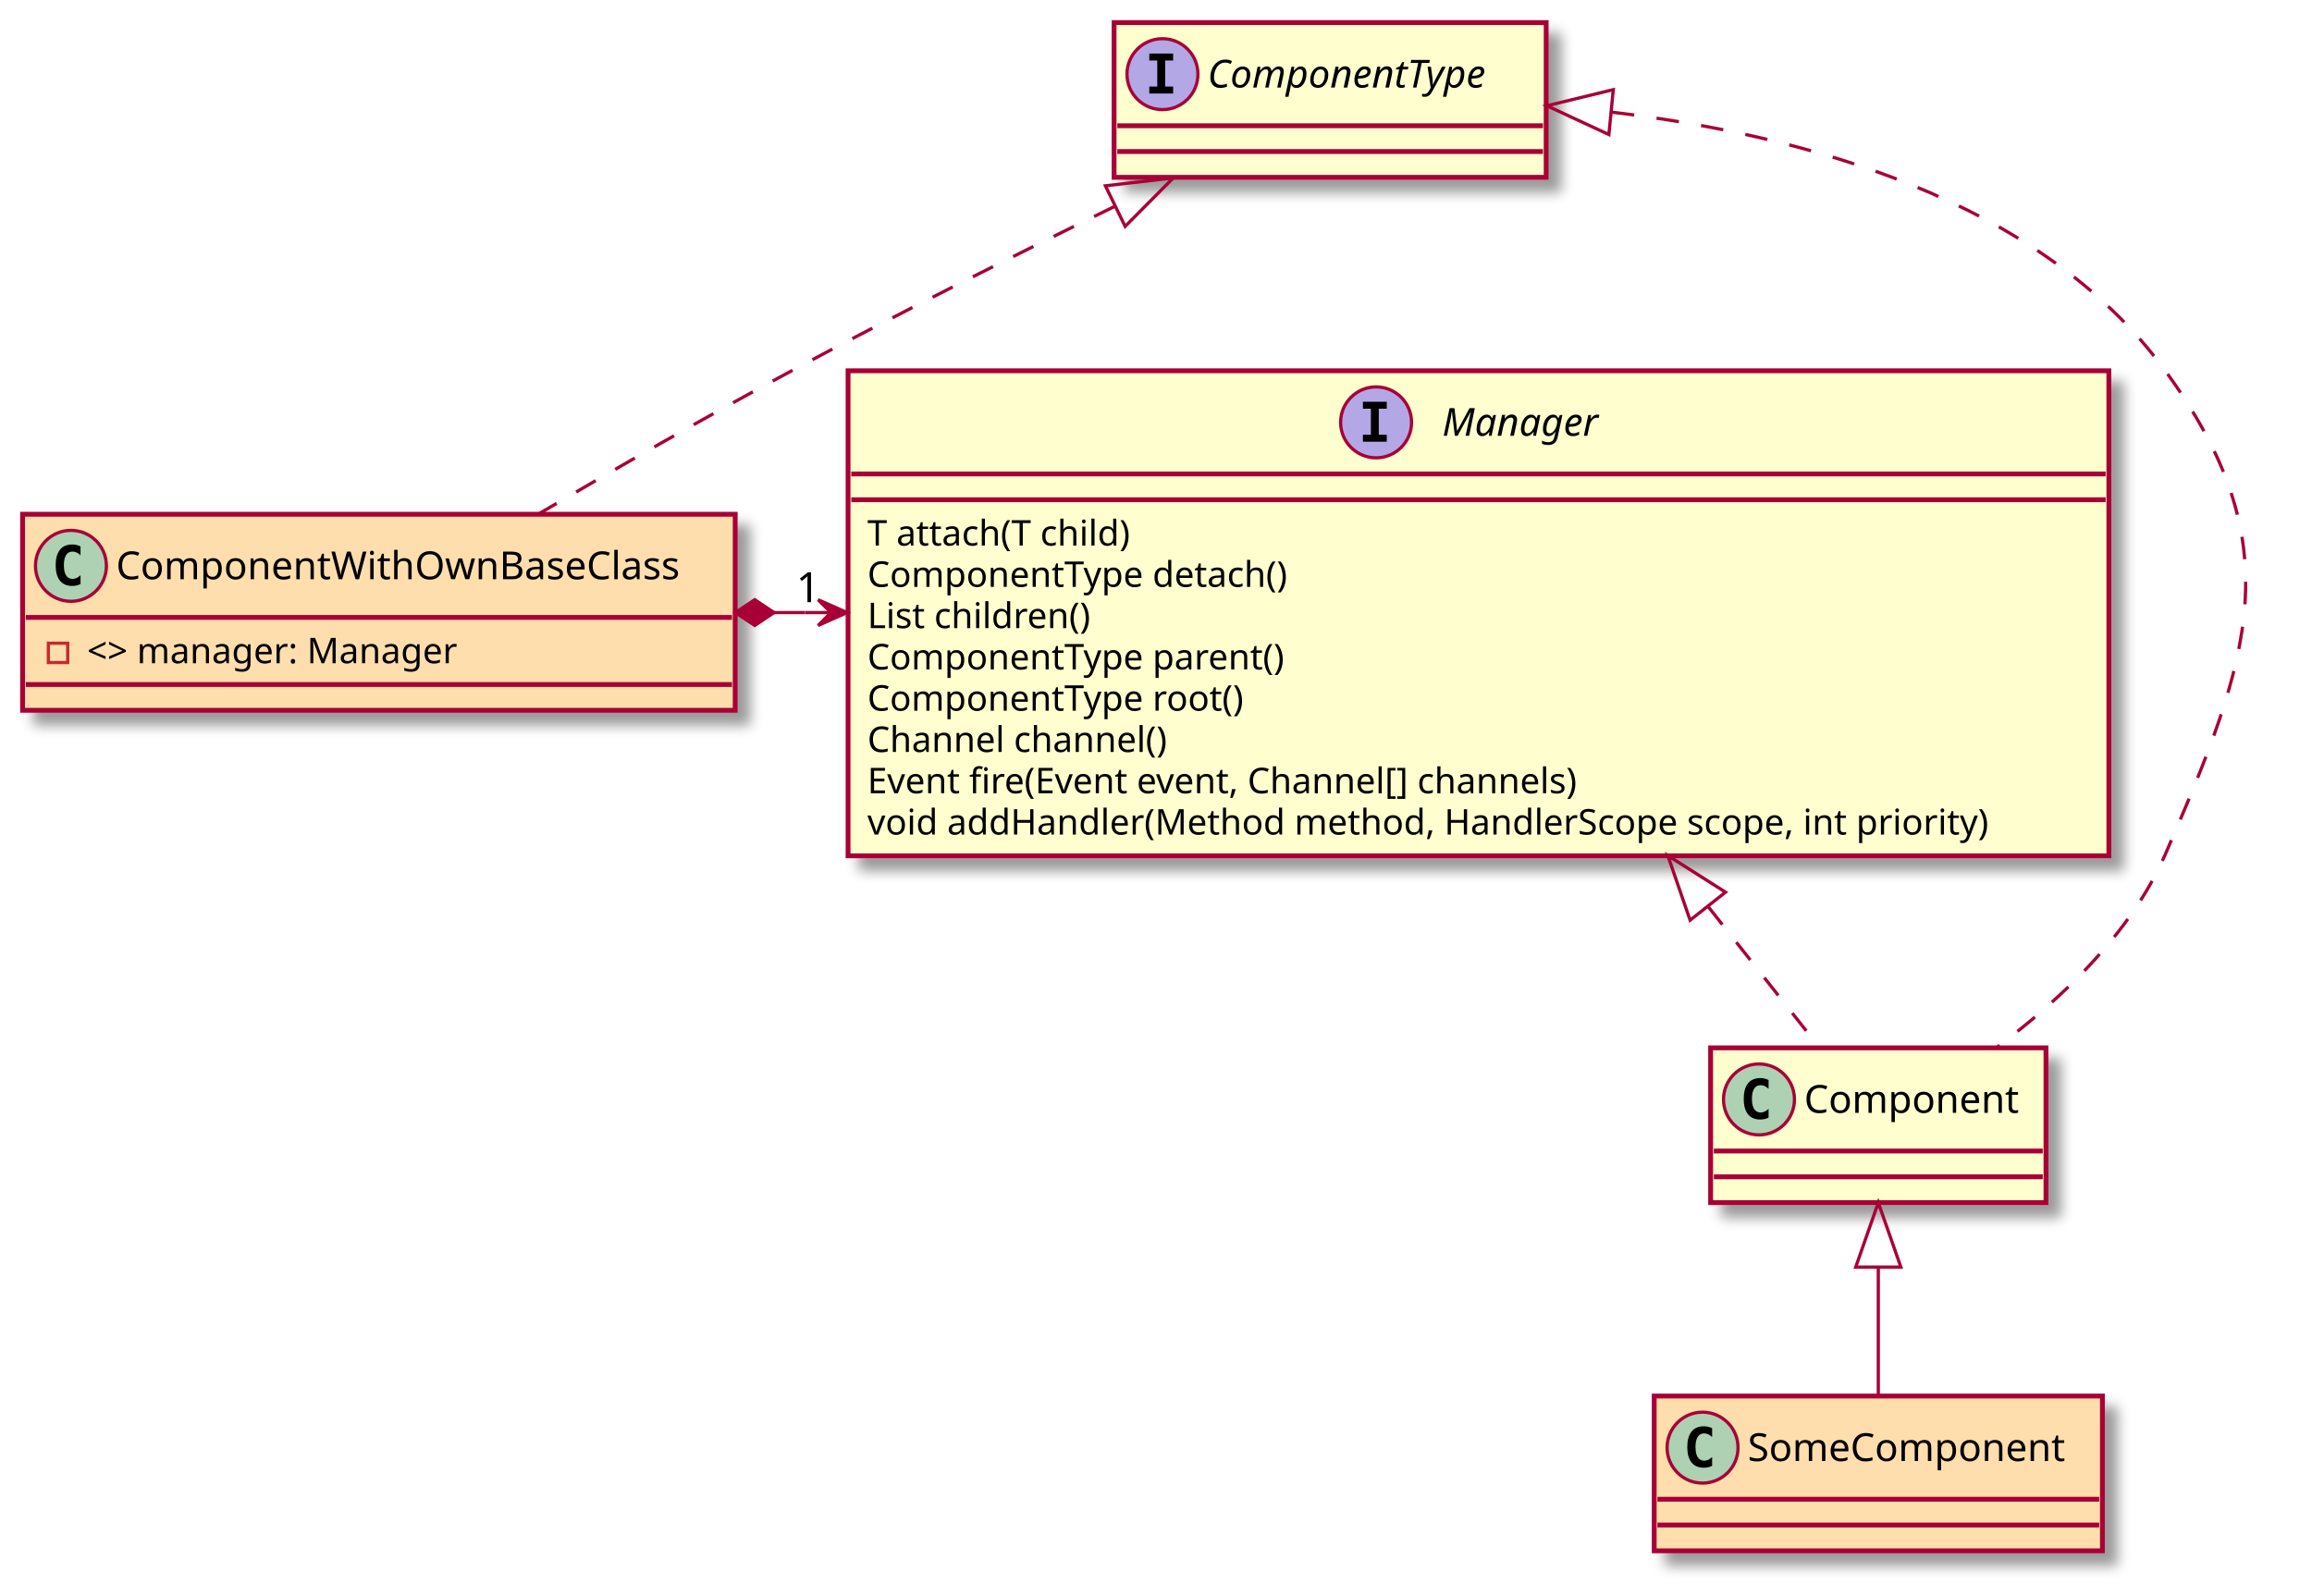
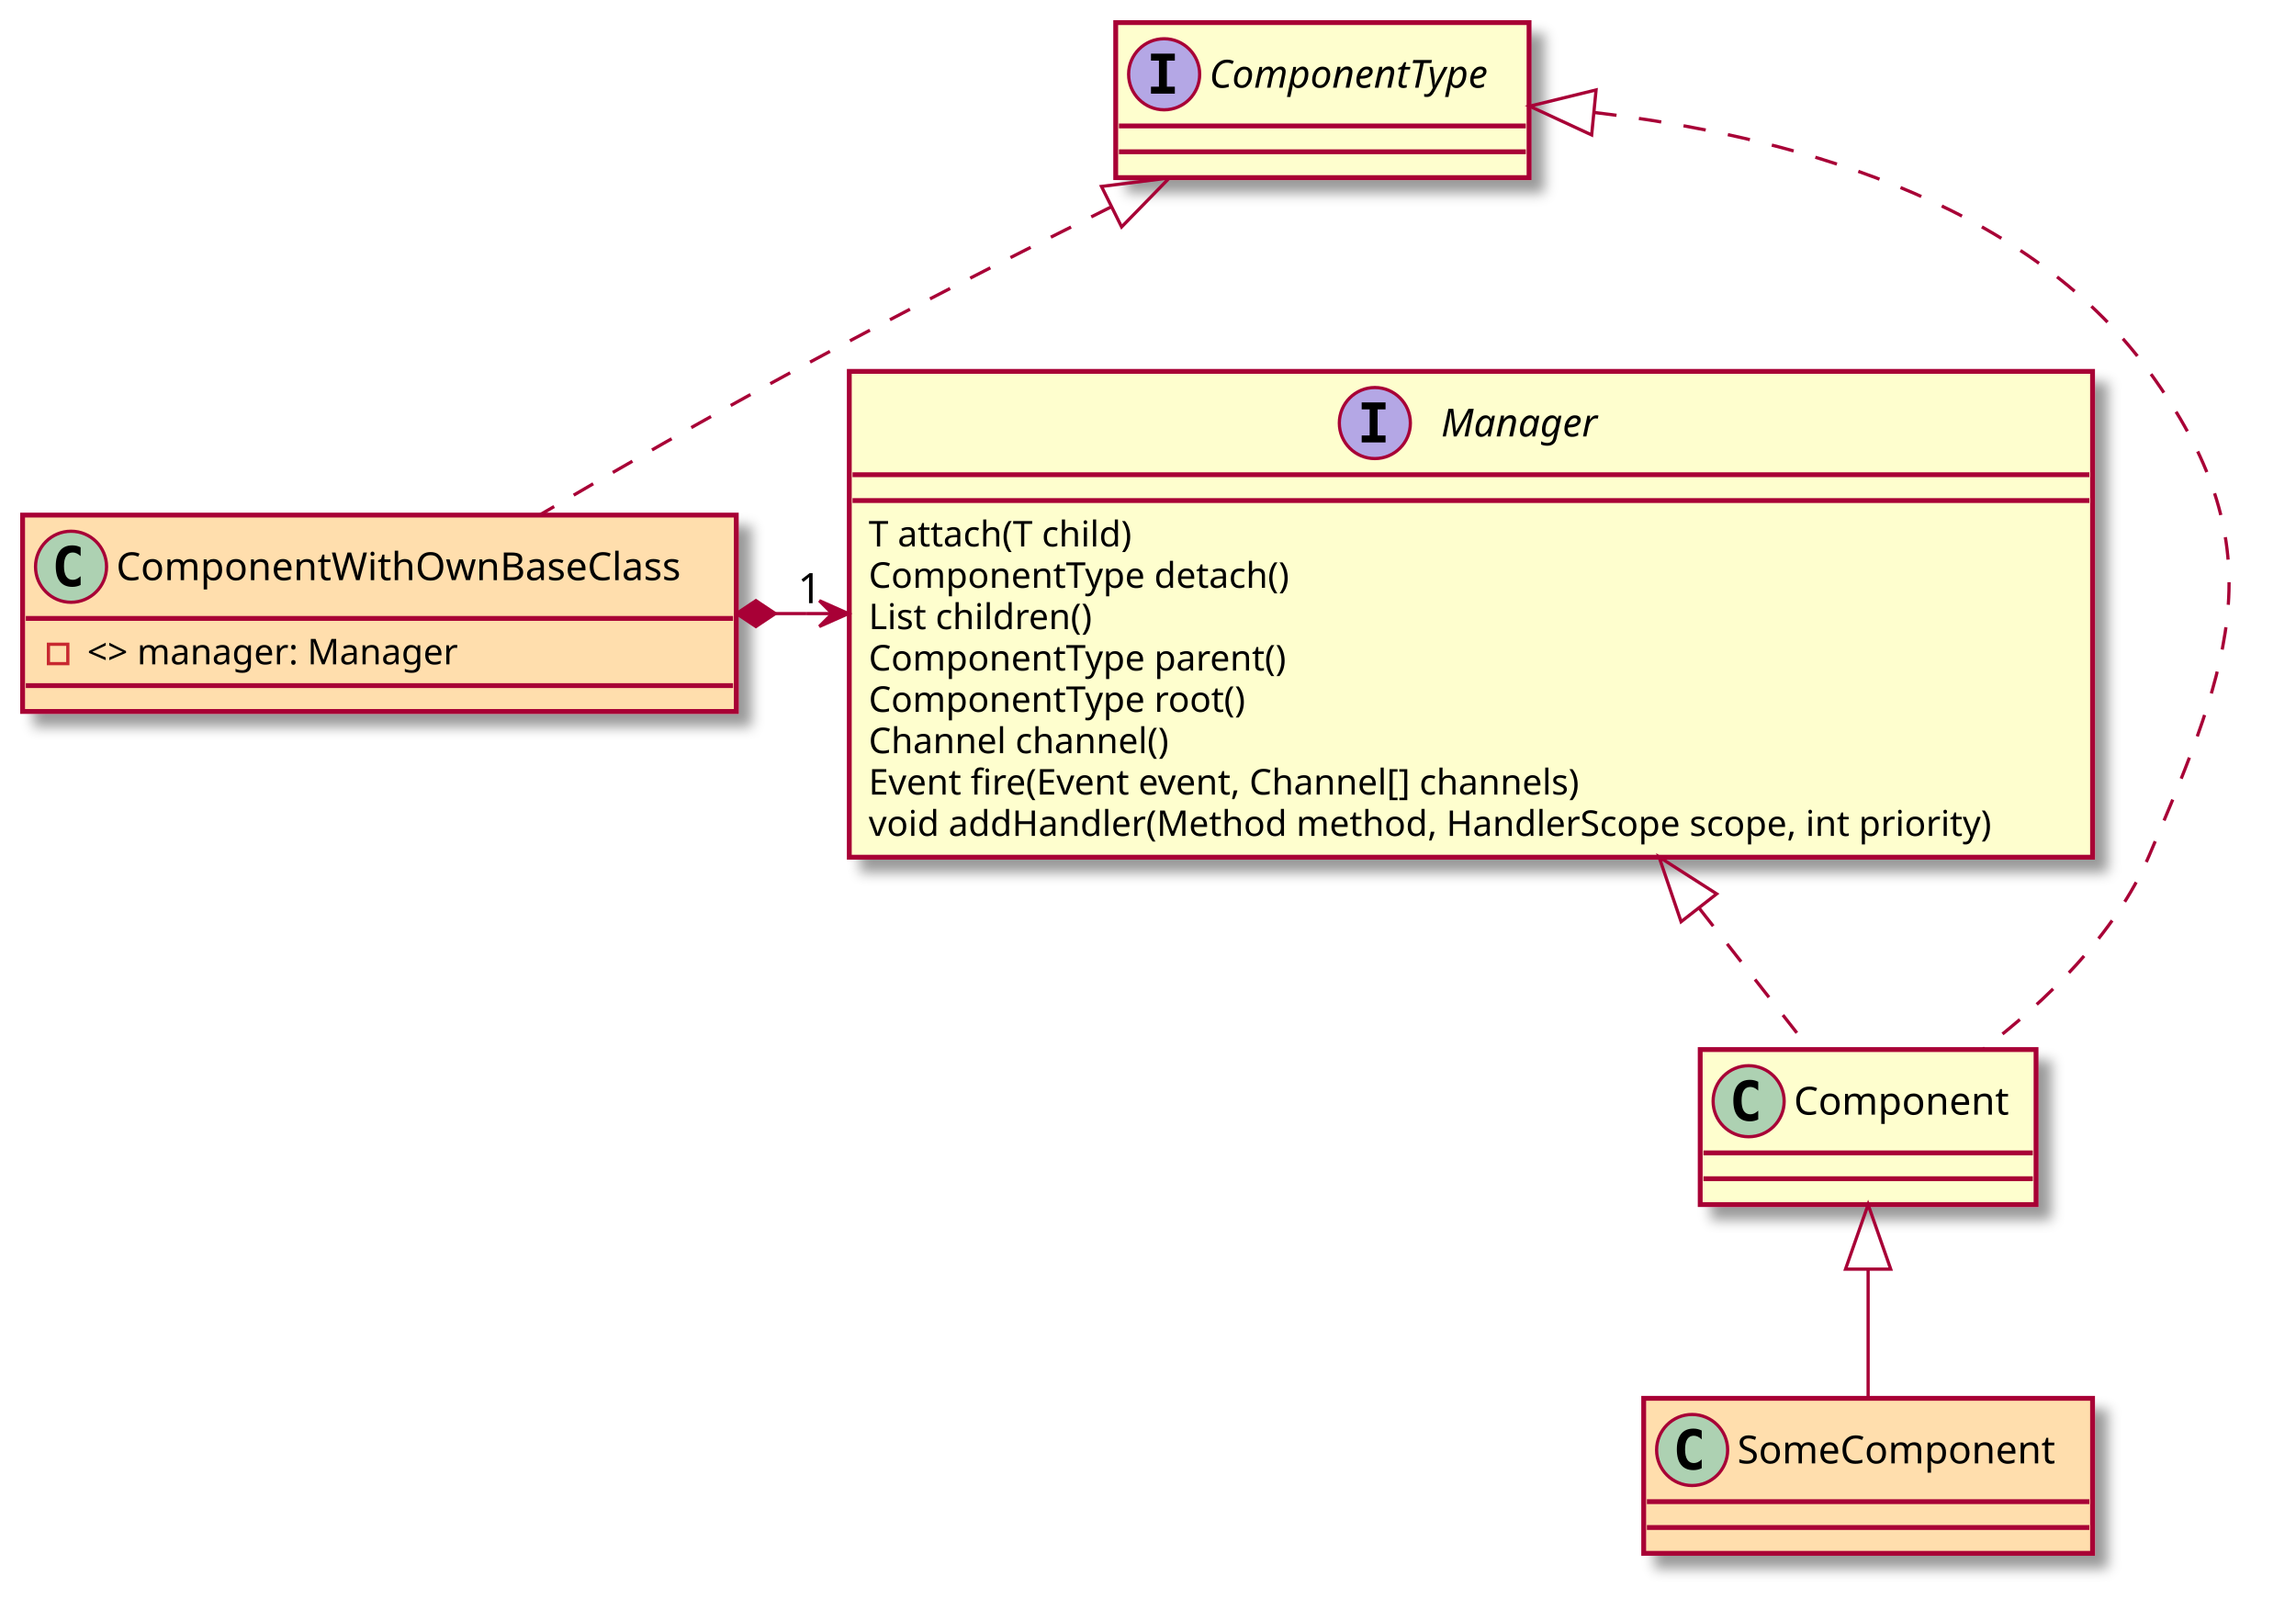
- <svg xmlns="http://www.w3.org/2000/svg" contentScriptType="application/ecmascript" contentStyleType="text/css" height="495px" preserveAspectRatio="none" style="width:717px;height:495px;background:#FFFFFF;" version="1.1" viewBox="0 0 717 495" width="717px" zoomAndPan="magnify">
+ <svg xmlns="http://www.w3.org/2000/svg" contentScriptType="application/ecmascript" contentStyleType="text/css" height="495px" preserveAspectRatio="none" style="width:711px;height:495px;background:#FFFFFF;" version="1.1" viewBox="0 0 711 495" width="711px" zoomAndPan="magnify">
  <defs>
    <filter height="300%" id="fooq7eku6rafo" width="300%" x="-1" y="-1">
      <feGaussianBlur result="blurOut" stdDeviation="2.0" />
      <feColorMatrix in="blurOut" result="blurOut2" type="matrix" values="0 0 0 0 0 0 0 0 0 0 0 0 0 0 0 0 0 0 .4 0" />
      <feOffset dx="4.0" dy="4.0" in="blurOut2" result="blurOut3" />
      <feBlend in="SourceGraphic" in2="blurOut3" mode="normal" />
    </filter>
  </defs>
  <g>
-     <rect codeLine="1" fill="#FEFECE" filter="url(#fooq7eku6rafo)" height="150.438" id="Manager" style="stroke:#A80036;stroke-width:1.5;" width="391" x="263" y="115" />
-     <ellipse cx="426.75" cy="131" fill="#B4A7E5" rx="11" ry="11" style="stroke:#A80036;stroke-width:1.0;" />
-     <path d="M422.672,126.766 L422.672,124.609 L430.062,124.609 L430.062,126.766 L427.594,126.766 L427.594,134.844 L430.062,134.844 L430.062,137 L422.672,137 L422.672,134.844 L425.141,134.844 L425.141,126.766 L422.672,126.766 Z " fill="#000000" />
-     <text fill="#000000" font-family="sans-serif" font-size="12" font-style="italic" lengthAdjust="spacing" textLength="55" x="447.25" y="135.154">Manager</text>
-     <line style="stroke:#A80036;stroke-width:1.5;" x1="264" x2="653" y1="147" y2="147" />
-     <line style="stroke:#A80036;stroke-width:1.5;" x1="264" x2="653" y1="155" y2="155" />
-     <text fill="#000000" font-family="sans-serif" font-size="11" lengthAdjust="spacing" textLength="91" x="269" y="169.21">T attach(T child)</text>
-     <text fill="#000000" font-family="sans-serif" font-size="11" lengthAdjust="spacing" textLength="142" x="269" y="182.015">ComponentType detach()</text>
-     <text fill="#000000" font-family="sans-serif" font-size="11" lengthAdjust="spacing" textLength="77" x="269" y="194.82">List children()</text>
-     <text fill="#000000" font-family="sans-serif" font-size="11" lengthAdjust="spacing" textLength="141" x="269" y="207.625">ComponentType parent()</text>
-     <text fill="#000000" font-family="sans-serif" font-size="11" lengthAdjust="spacing" textLength="127" x="269" y="220.429">ComponentType root()</text>
-     <text fill="#000000" font-family="sans-serif" font-size="11" lengthAdjust="spacing" textLength="102" x="269" y="233.234">Channel channel()</text>
-     <text fill="#000000" font-family="sans-serif" font-size="11" lengthAdjust="spacing" textLength="245" x="269" y="246.039">Event fire(Event event, Channel[] channels)</text>
-     <text fill="#000000" font-family="sans-serif" font-size="11" lengthAdjust="spacing" textLength="379" x="269" y="258.843">void addHandler(Method method, HandlerScope scope, int priority)</text>
-     <rect codeLine="11" fill="#FEFECE" filter="url(#fooq7eku6rafo)" height="48" id="ComponentType" style="stroke:#A80036;stroke-width:1.5;" width="134" x="345.5" y="7" />
+     <rect codeLine="1" fill="#FEFECE" filter="url(#fooq7eku6rafo)" height="150.438" id="Manager" style="stroke:#A80036;stroke-width:1.5;" width="385" x="263" y="115" />
+     <ellipse cx="425.75" cy="131" fill="#B4A7E5" rx="11" ry="11" style="stroke:#A80036;stroke-width:1.0;" />
+     <path d="M421.672,126.766 L421.672,124.609 L429.062,124.609 L429.062,126.766 L426.594,126.766 L426.594,134.844 L429.062,134.844 L429.062,137 L421.672,137 L421.672,134.844 L424.141,134.844 L424.141,126.766 L421.672,126.766 Z " fill="#000000" />
+     <text fill="#000000" font-family="sans-serif" font-size="12" font-style="italic" lengthAdjust="spacing" textLength="51" x="446.25" y="135.154">Manager</text>
+     <line style="stroke:#A80036;stroke-width:1.5;" x1="264" x2="647" y1="147" y2="147" />
+     <line style="stroke:#A80036;stroke-width:1.5;" x1="264" x2="647" y1="155" y2="155" />
+     <text fill="#000000" font-family="sans-serif" font-size="11" lengthAdjust="spacing" textLength="89" x="269" y="169.21">T attach(T child)</text>
+     <text fill="#000000" font-family="sans-serif" font-size="11" lengthAdjust="spacing" textLength="141" x="269" y="182.015">ComponentType detach()</text>
+     <text fill="#000000" font-family="sans-serif" font-size="11" lengthAdjust="spacing" textLength="76" x="269" y="194.82">List children()</text>
+     <text fill="#000000" font-family="sans-serif" font-size="11" lengthAdjust="spacing" textLength="140" x="269" y="207.625">ComponentType parent()</text>
+     <text fill="#000000" font-family="sans-serif" font-size="11" lengthAdjust="spacing" textLength="126" x="269" y="220.429">ComponentType root()</text>
+     <text fill="#000000" font-family="sans-serif" font-size="11" lengthAdjust="spacing" textLength="101" x="269" y="233.234">Channel channel()</text>
+     <text fill="#000000" font-family="sans-serif" font-size="11" lengthAdjust="spacing" textLength="241" x="269" y="246.039">Event fire(Event event, Channel[] channels)</text>
+     <text fill="#000000" font-family="sans-serif" font-size="11" lengthAdjust="spacing" textLength="373" x="269" y="258.843">void addHandler(Method method, HandlerScope scope, int priority)</text>
+     <rect codeLine="11" fill="#FEFECE" filter="url(#fooq7eku6rafo)" height="48" id="ComponentType" style="stroke:#A80036;stroke-width:1.5;" width="128" x="345.5" y="7" />
    <ellipse cx="360.5" cy="23" fill="#B4A7E5" rx="11" ry="11" style="stroke:#A80036;stroke-width:1.0;" />
    <path d="M356.422,18.766 L356.422,16.609 L363.812,16.609 L363.812,18.766 L361.344,18.766 L361.344,26.844 L363.812,26.844 L363.812,29 L356.422,29 L356.422,26.844 L358.891,26.844 L358.891,18.766 L356.422,18.766 Z " fill="#000000" />
-     <text fill="#000000" font-family="sans-serif" font-size="12" font-style="italic" lengthAdjust="spacing" textLength="102" x="374.5" y="27.154">ComponentType</text>
-     <line style="stroke:#A80036;stroke-width:1.5;" x1="346.5" x2="478.5" y1="39" y2="39" />
-     <line style="stroke:#A80036;stroke-width:1.5;" x1="346.5" x2="478.5" y1="47" y2="47" />
+     <text fill="#000000" font-family="sans-serif" font-size="12" font-style="italic" lengthAdjust="spacing" textLength="96" x="374.5" y="27.154">ComponentType</text>
+     <line style="stroke:#A80036;stroke-width:1.5;" x1="346.5" x2="472.5" y1="39" y2="39" />
+     <line style="stroke:#A80036;stroke-width:1.5;" x1="346.5" x2="472.5" y1="47" y2="47" />
    <rect codeLine="12" fill="#FFDEAD" filter="url(#fooq7eku6rafo)" height="60.805" id="ComponentWithOwnBaseClass" style="stroke:#A80036;stroke-width:1.5;" width="221" x="7" y="159.5" />
    <ellipse cx="22" cy="175.5" fill="#ADD1B2" rx="11" ry="11" style="stroke:#A80036;stroke-width:1.0;" />
    <path d="M24.969,181.141 Q24.391,181.438 23.75,181.578 Q23.109,181.734 22.406,181.734 Q19.906,181.734 18.578,180.094 Q17.266,178.438 17.266,175.312 Q17.266,172.188 18.578,170.531 Q19.906,168.875 22.406,168.875 Q23.109,168.875 23.75,169.031 Q24.406,169.188 24.969,169.484 L24.969,172.203 Q24.344,171.625 23.75,171.359 Q23.156,171.078 22.531,171.078 Q21.188,171.078 20.5,172.156 Q19.812,173.219 19.812,175.312 Q19.812,177.406 20.5,178.484 Q21.188,179.547 22.531,179.547 Q23.156,179.547 23.75,179.281 Q24.344,179 24.969,178.422 L24.969,181.141 Z " fill="#000000" />
    <text fill="#000000" font-family="sans-serif" font-size="12" lengthAdjust="spacing" textLength="189" x="36" y="179.654">ComponentWithOwnBaseClass</text>
    <line style="stroke:#A80036;stroke-width:1.5;" x1="8" x2="227" y1="191.5" y2="191.5" />
    <rect fill="none" height="6" style="stroke:#C82930;stroke-width:1.0;" width="6" x="15" y="199.5" />
-     <text fill="#000000" font-family="sans-serif" font-size="11" lengthAdjust="spacing" textLength="130" x="27" y="205.71">&lt;&gt; manager: Manager</text>
+     <text fill="#000000" font-family="sans-serif" font-size="11" lengthAdjust="spacing" textLength="128" x="27" y="205.71">&lt;&gt; manager: Manager</text>
    <line style="stroke:#A80036;stroke-width:1.5;" x1="8" x2="227" y1="212.305" y2="212.305" />
-     <rect codeLine="15" fill="#FFDEAD" filter="url(#fooq7eku6rafo)" height="48" id="SomeComponent" style="stroke:#A80036;stroke-width:1.5;" width="139" x="513" y="433" />
-     <ellipse cx="528" cy="449" fill="#ADD1B2" rx="11" ry="11" style="stroke:#A80036;stroke-width:1.0;" />
-     <path d="M530.969,454.641 Q530.391,454.938 529.75,455.078 Q529.109,455.234 528.406,455.234 Q525.906,455.234 524.578,453.594 Q523.266,451.938 523.266,448.812 Q523.266,445.688 524.578,444.031 Q525.906,442.375 528.406,442.375 Q529.109,442.375 529.75,442.531 Q530.406,442.688 530.969,442.984 L530.969,445.703 Q530.344,445.125 529.75,444.859 Q529.156,444.578 528.531,444.578 Q527.188,444.578 526.5,445.656 Q525.812,446.719 525.812,448.812 Q525.812,450.906 526.5,451.984 Q527.188,453.047 528.531,453.047 Q529.156,453.047 529.75,452.781 Q530.344,452.5 530.969,451.922 L530.969,454.641 Z " fill="#000000" />
-     <text fill="#000000" font-family="sans-serif" font-size="12" lengthAdjust="spacing" textLength="107" x="542" y="453.154">SomeComponent</text>
-     <line style="stroke:#A80036;stroke-width:1.5;" x1="514" x2="651" y1="465" y2="465" />
-     <line style="stroke:#A80036;stroke-width:1.5;" x1="514" x2="651" y1="473" y2="473" />
-     <rect fill="#FEFECE" filter="url(#fooq7eku6rafo)" height="48" id="Component" style="stroke:#A80036;stroke-width:1.5;" width="104" x="530.5" y="325" />
-     <ellipse cx="545.5" cy="341" fill="#ADD1B2" rx="11" ry="11" style="stroke:#A80036;stroke-width:1.0;" />
-     <path d="M548.469,346.641 Q547.891,346.938 547.25,347.078 Q546.609,347.234 545.906,347.234 Q543.406,347.234 542.078,345.594 Q540.766,343.938 540.766,340.812 Q540.766,337.688 542.078,336.031 Q543.406,334.375 545.906,334.375 Q546.609,334.375 547.25,334.531 Q547.906,334.688 548.469,334.984 L548.469,337.703 Q547.844,337.125 547.25,336.859 Q546.656,336.578 546.031,336.578 Q544.688,336.578 544,337.656 Q543.312,338.719 543.312,340.812 Q543.312,342.906 544,343.984 Q544.688,345.047 546.031,345.047 Q546.656,345.047 547.25,344.781 Q547.844,344.5 548.469,343.922 L548.469,346.641 Z " fill="#000000" />
-     <text fill="#000000" font-family="sans-serif" font-size="12" lengthAdjust="spacing" textLength="72" x="559.5" y="345.154">Component</text>
-     <line style="stroke:#A80036;stroke-width:1.5;" x1="531.5" x2="633.5" y1="357" y2="357" />
-     <line style="stroke:#A80036;stroke-width:1.5;" x1="531.5" x2="633.5" y1="365" y2="365" />
-     <path codeLine="17" d="M240.06,190 C240.06,190 246.9,190 249.68,190 " fill="none" id="ComponentWithOwnBaseClass-Manager" style="stroke:#A80036;stroke-width:1.0;" />
-     <polygon fill="#A80036" points="262.71,190,253.71,186,257.71,190,253.71,194,262.71,190" style="stroke:#A80036;stroke-width:1.0;" />
-     <line style="stroke:#A80036;stroke-width:1.0;" x1="257.71" x2="249.71" y1="190" y2="190" />
-     <polygon fill="#A80036" points="228.06,190,234.06,194,240.06,190,234.06,186,228.06,190" style="stroke:#A80036;stroke-width:1.0;" />
-     <text fill="#000000" font-family="sans-serif" font-size="13" lengthAdjust="spacing" textLength="8" x="246.906" y="186.768">1</text>
-     <path codeLine="18" d="M529.79,281.26 C542.51,297.37 554.7,312.8 564.14,324.76 " fill="none" id="Manager-backto-Component" style="stroke:#A80036;stroke-width:1.0;stroke-dasharray:7.0,7.0;" />
-     <polygon fill="none" points="524.13,285.4,517.23,265.36,535.12,276.72,524.13,285.4" style="stroke:#A80036;stroke-width:1.0;" />
-     <path codeLine="19" d="M499.85,34.79 C558.74,41.78 632.54,61.6 671.5,115 C710.79,168.86 698.08,203.86 671.5,265 C660.8,289.61 638.81,310.23 619.37,324.76 " fill="none" id="ComponentType-backto-Component" style="stroke:#A80036;stroke-width:1.0;stroke-dasharray:7.0,7.0;" />
-     <polygon fill="none" points="498.95,41.73,479.72,32.81,500.31,27.8,498.95,41.73" style="stroke:#A80036;stroke-width:1.0;" />
-     <path codeLine="20" d="M582.5,393.02 C582.5,406.58 582.5,421.04 582.5,432.68 " fill="none" id="Component-backto-SomeComponent" style="stroke:#A80036;stroke-width:1.0;" />
-     <polygon fill="none" points="575.5,393,582.5,373,589.5,393,575.5,393" style="stroke:#A80036;stroke-width:1.0;" />
-     <path codeLine="21" d="M345.6,64.06 C314.87,79.08 278.1,97.5 245.5,115 C219.27,129.08 190.53,145.6 166.94,159.45 " fill="none" id="ComponentType-backto-ComponentWithOwnBaseClass" style="stroke:#A80036;stroke-width:1.0;stroke-dasharray:7.0,7.0;" />
-     <polygon fill="none" points="342.81,57.63,363.86,55.18,348.93,70.22,342.81,57.63" style="stroke:#A80036;stroke-width:1.0;" />
+     <rect codeLine="15" fill="#FFDEAD" filter="url(#fooq7eku6rafo)" height="48" id="SomeComponent" style="stroke:#A80036;stroke-width:1.5;" width="139" x="509" y="433" />
+     <ellipse cx="524" cy="449" fill="#ADD1B2" rx="11" ry="11" style="stroke:#A80036;stroke-width:1.0;" />
+     <path d="M526.969,454.641 Q526.391,454.938 525.75,455.078 Q525.109,455.234 524.406,455.234 Q521.906,455.234 520.578,453.594 Q519.266,451.938 519.266,448.812 Q519.266,445.688 520.578,444.031 Q521.906,442.375 524.406,442.375 Q525.109,442.375 525.75,442.531 Q526.406,442.688 526.969,442.984 L526.969,445.703 Q526.344,445.125 525.75,444.859 Q525.156,444.578 524.531,444.578 Q523.188,444.578 522.5,445.656 Q521.812,446.719 521.812,448.812 Q521.812,450.906 522.5,451.984 Q523.188,453.047 524.531,453.047 Q525.156,453.047 525.75,452.781 Q526.344,452.5 526.969,451.922 L526.969,454.641 Z " fill="#000000" />
+     <text fill="#000000" font-family="sans-serif" font-size="12" lengthAdjust="spacing" textLength="107" x="538" y="453.154">SomeComponent</text>
+     <line style="stroke:#A80036;stroke-width:1.5;" x1="510" x2="647" y1="465" y2="465" />
+     <line style="stroke:#A80036;stroke-width:1.5;" x1="510" x2="647" y1="473" y2="473" />
+     <rect fill="#FEFECE" filter="url(#fooq7eku6rafo)" height="48" id="Component" style="stroke:#A80036;stroke-width:1.5;" width="104" x="526.5" y="325" />
+     <ellipse cx="541.5" cy="341" fill="#ADD1B2" rx="11" ry="11" style="stroke:#A80036;stroke-width:1.0;" />
+     <path d="M544.469,346.641 Q543.891,346.938 543.25,347.078 Q542.609,347.234 541.906,347.234 Q539.406,347.234 538.078,345.594 Q536.766,343.938 536.766,340.812 Q536.766,337.688 538.078,336.031 Q539.406,334.375 541.906,334.375 Q542.609,334.375 543.25,334.531 Q543.906,334.688 544.469,334.984 L544.469,337.703 Q543.844,337.125 543.25,336.859 Q542.656,336.578 542.031,336.578 Q540.688,336.578 540,337.656 Q539.312,338.719 539.312,340.812 Q539.312,342.906 540,343.984 Q540.688,345.047 542.031,345.047 Q542.656,345.047 543.25,344.781 Q543.844,344.5 544.469,343.922 L544.469,346.641 Z " fill="#000000" />
+     <text fill="#000000" font-family="sans-serif" font-size="12" lengthAdjust="spacing" textLength="72" x="555.5" y="345.154">Component</text>
+     <line style="stroke:#A80036;stroke-width:1.5;" x1="527.5" x2="629.5" y1="357" y2="357" />
+     <line style="stroke:#A80036;stroke-width:1.5;" x1="527.5" x2="629.5" y1="365" y2="365" />
+     <path codeLine="17" d="M240.08,190 C240.08,190 246.91,190 249.69,190 " fill="none" id="ComponentWithOwnBaseClass-Manager" style="stroke:#A80036;stroke-width:1.0;" />
+     <polygon fill="#A80036" points="262.72,190,253.72,186,257.72,190,253.72,194,262.72,190" style="stroke:#A80036;stroke-width:1.0;" />
+     <line style="stroke:#A80036;stroke-width:1.0;" x1="257.72" x2="249.72" y1="190" y2="190" />
+     <polygon fill="#A80036" points="228.08,190,234.08,194,240.08,190,234.08,186,228.08,190" style="stroke:#A80036;stroke-width:1.0;" />
+     <text fill="#000000" font-family="sans-serif" font-size="13" lengthAdjust="spacing" textLength="8" x="247.033" y="186.768">1</text>
+     <path codeLine="18" d="M526.21,281.26 C538.83,297.37 550.92,312.8 560.29,324.76 " fill="none" id="Manager-backto-Component" style="stroke:#A80036;stroke-width:1.0;stroke-dasharray:7.0,7.0;" />
+     <polygon fill="none" points="520.58,285.42,513.76,265.36,531.6,276.79,520.58,285.42" style="stroke:#A80036;stroke-width:1.0;" />
+     <path codeLine="19" d="M493.64,34.83 C552.22,41.73 626.55,61.42 665.5,115 C704.7,168.92 691.73,203.71 665.5,265 C654.98,289.56 633.23,310.31 614.11,324.92 " fill="none" id="ComponentType-backto-Component" style="stroke:#A80036;stroke-width:1.0;stroke-dasharray:7.0,7.0;" />
+     <polygon fill="none" points="492.89,41.79,473.67,32.88,494.25,27.85,492.89,41.79" style="stroke:#A80036;stroke-width:1.0;" />
+     <path codeLine="20" d="M578.5,393.02 C578.5,406.58 578.5,421.04 578.5,432.68 " fill="none" id="Component-backto-SomeComponent" style="stroke:#A80036;stroke-width:1.0;" />
+     <polygon fill="none" points="571.5,393,578.5,373,585.5,393,571.5,393" style="stroke:#A80036;stroke-width:1.0;" />
+     <path codeLine="21" d="M344.18,64.02 C313.95,79.1 277.68,97.57 245.5,115 C219.43,129.12 190.83,145.56 167.29,159.36 " fill="none" id="ComponentType-backto-ComponentWithOwnBaseClass" style="stroke:#A80036;stroke-width:1.0;stroke-dasharray:7.0,7.0;" />
+     <polygon fill="none" points="341.1,57.73,362.13,55.1,347.33,70.27,341.1,57.73" style="stroke:#A80036;stroke-width:1.0;" />
  </g>
</svg>
